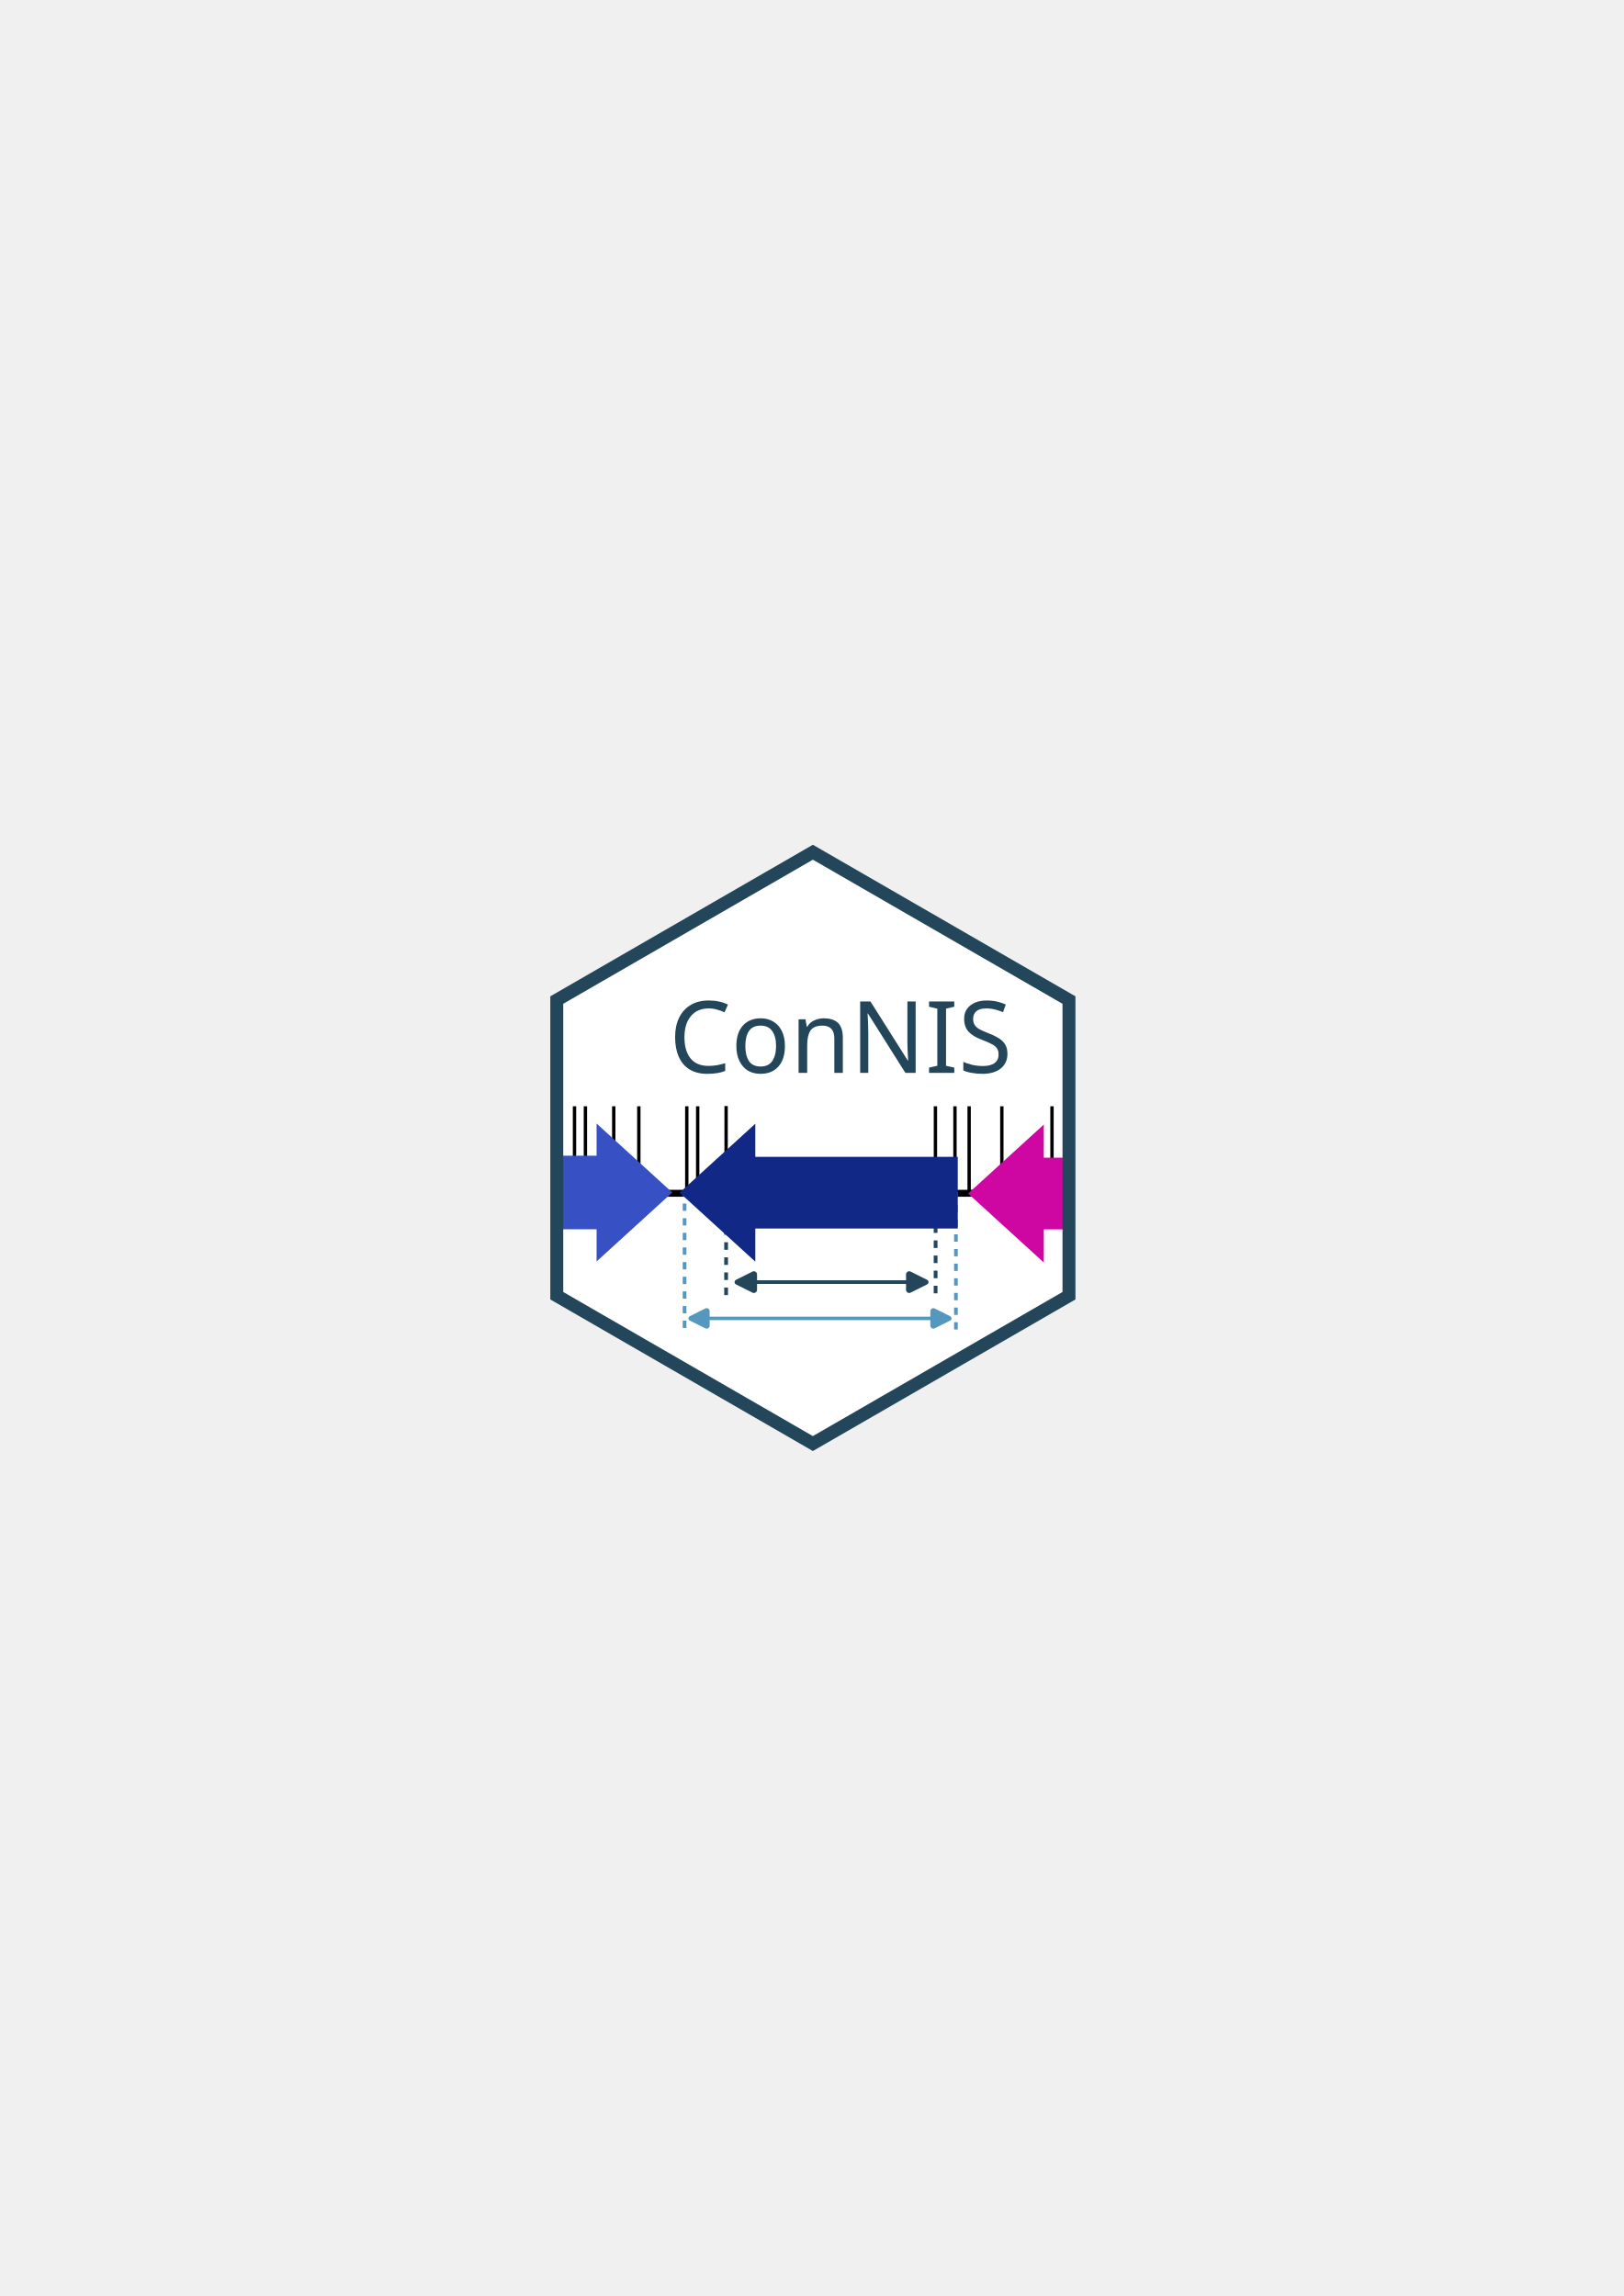
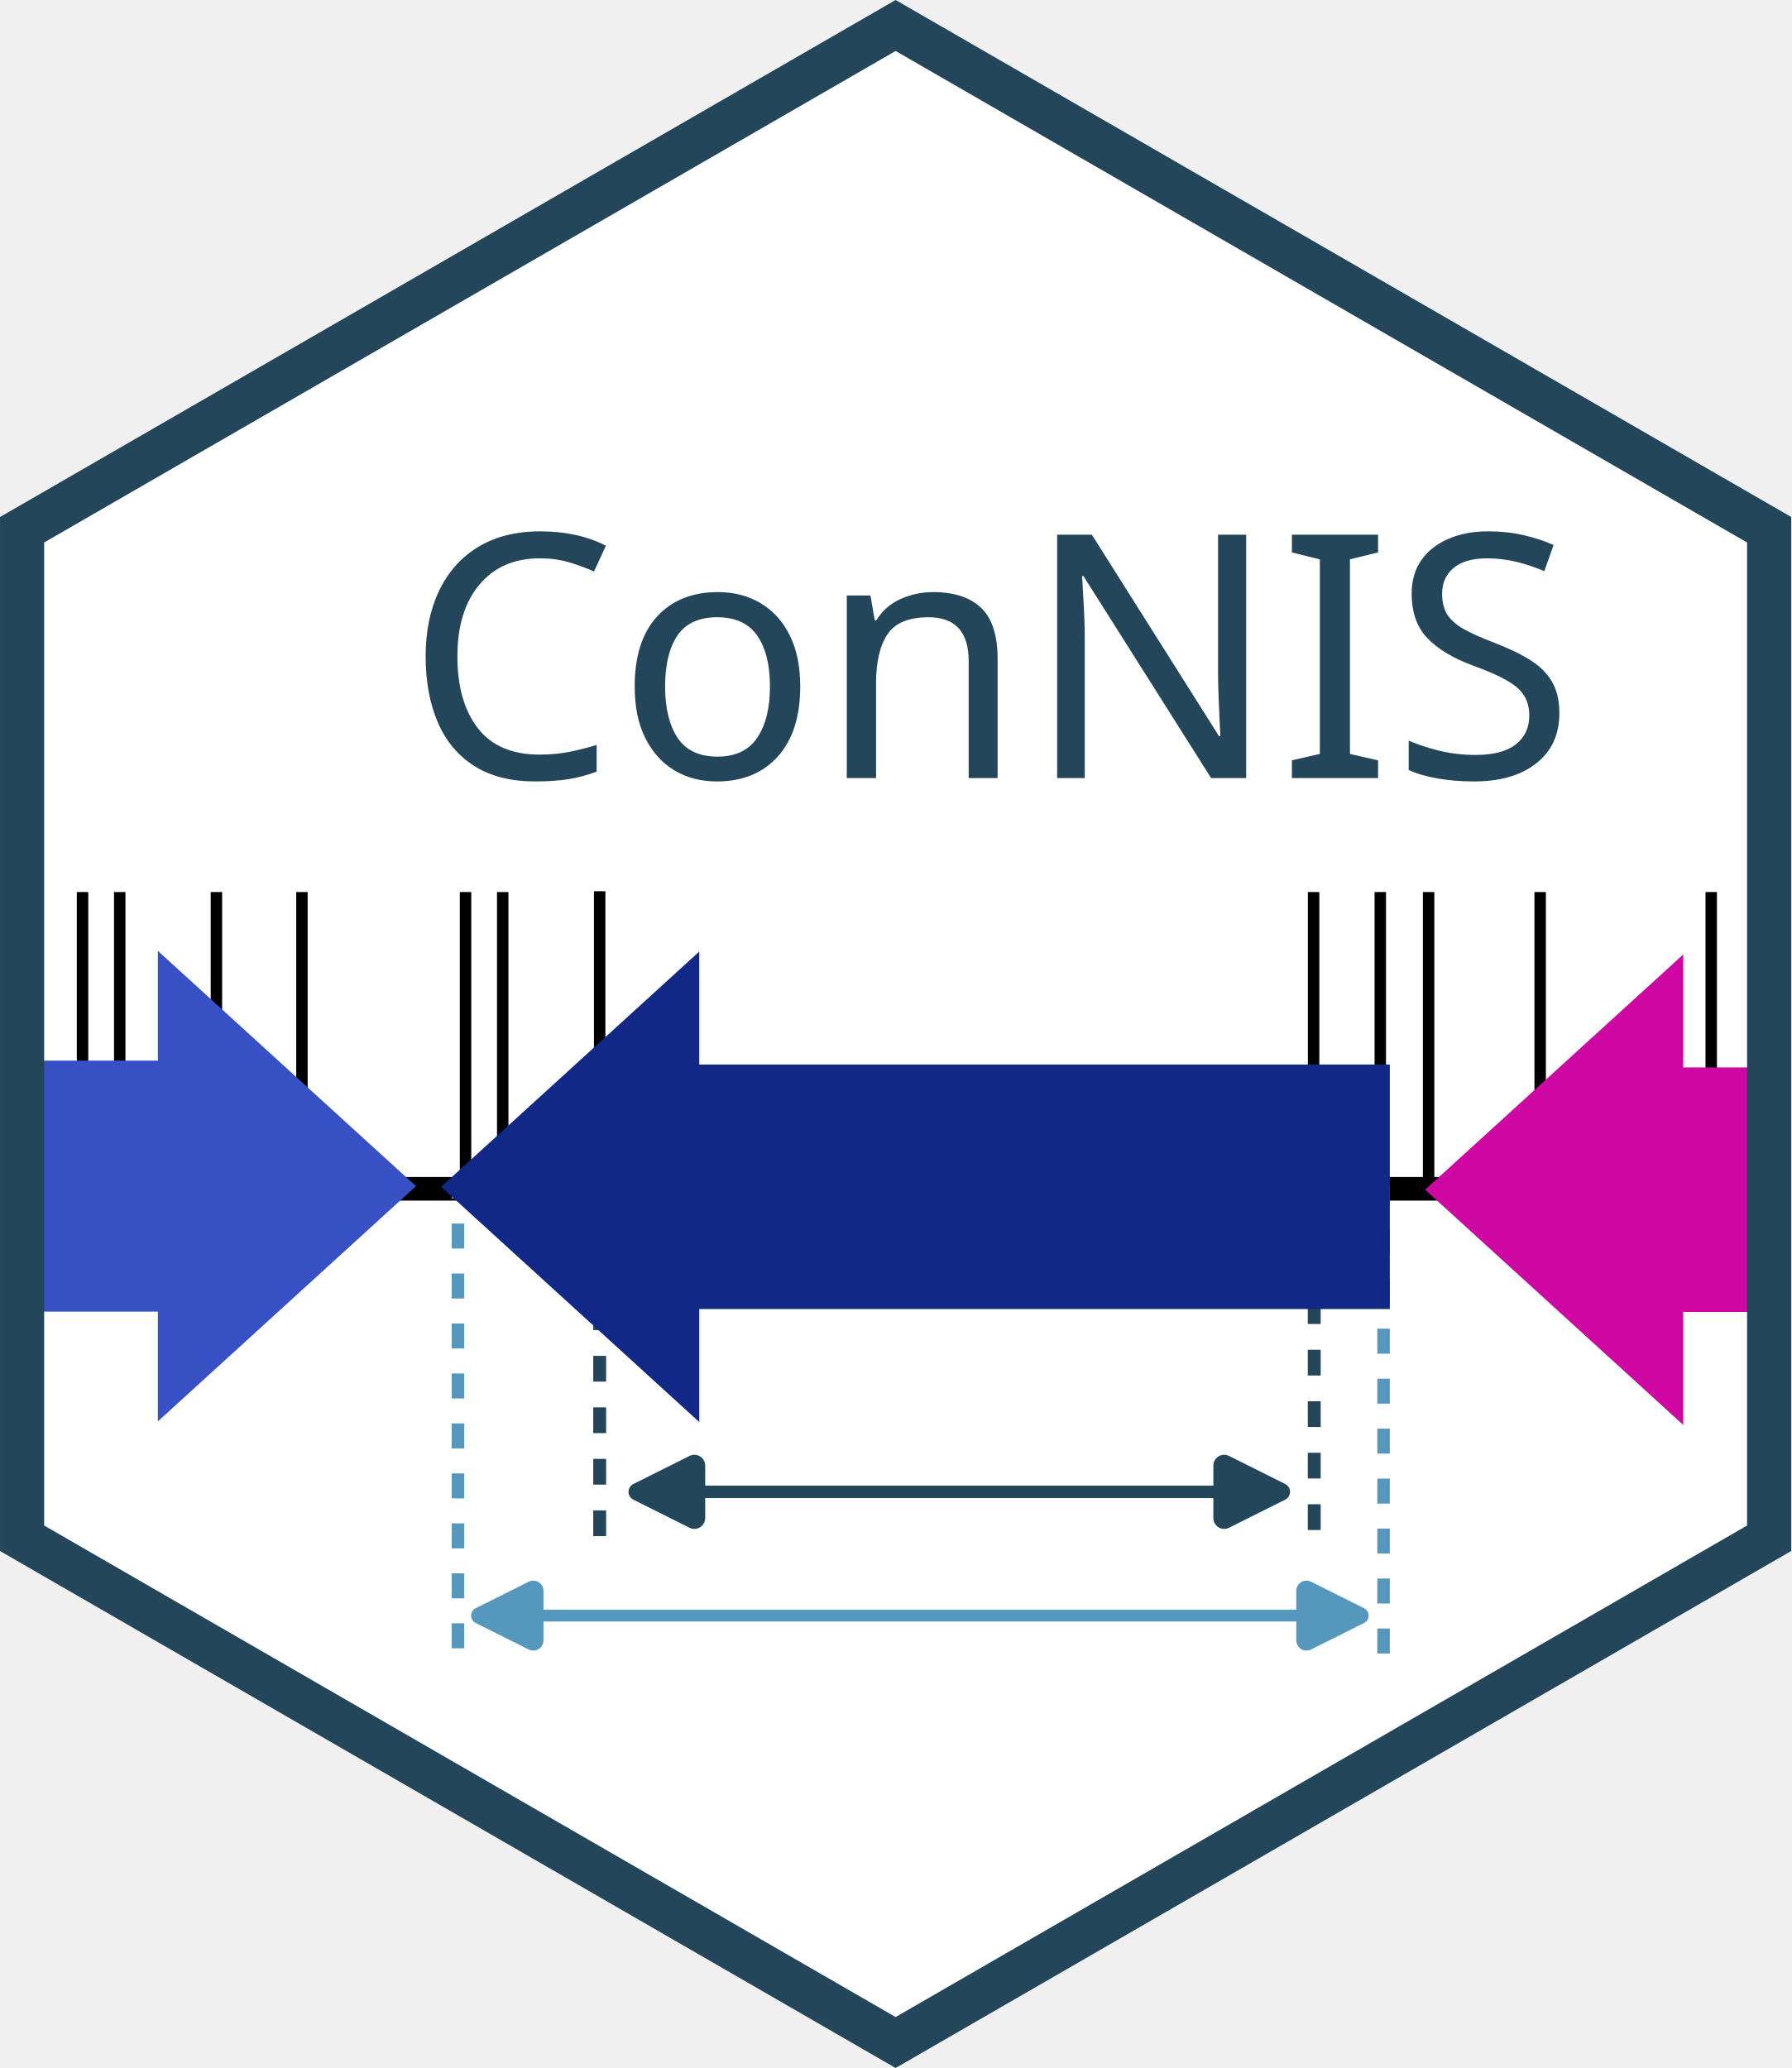
- <svg xmlns="http://www.w3.org/2000/svg" width="210mm" height="297mm" viewBox="0 0 210 297" version="1.1" id="svg1">
+ <svg xmlns="http://www.w3.org/2000/svg" width="167.521mm" height="193.437mm" viewBox="0 0 167.521 193.437" version="1.1" id="svg1">
  <defs id="defs1">
    <marker style="overflow:visible" id="RoundedArrow" refX="0" refY="0" orient="auto-start-reverse" markerWidth="1" markerHeight="1" viewBox="0 0 1 1" preserveAspectRatio="xMidYMid">
      <path transform="scale(0.7)" d="m -0.211,-4.106 6.422,3.211 a 1,1 90 0 1 0,1.789 L -0.211,4.106 A 1.236,1.236 31.717 0 1 -2,3 v -6 a 1.236,1.236 148.283 0 1 1.789,-1.106 z" style="fill:context-stroke;fill-rule:evenodd;stroke:none" id="path8" />
    </marker>
    <marker style="overflow:visible" id="marker7" refX="0" refY="0" orient="auto-start-reverse" markerWidth="1" markerHeight="1" viewBox="0 0 1 1" preserveAspectRatio="xMidYMid">
      <path transform="scale(0.7)" d="m -0.211,-4.106 6.422,3.211 a 1,1 90 0 1 0,1.789 L -0.211,4.106 A 1.236,1.236 31.717 0 1 -2,3 v -6 a 1.236,1.236 148.283 0 1 1.789,-1.106 z" style="fill:context-stroke;fill-rule:evenodd;stroke:none" id="path7" />
    </marker>
    <marker style="overflow:visible" id="RoundedArrow-2" refX="0" refY="0" orient="auto-start-reverse" markerWidth="1" markerHeight="1" viewBox="0 0 1 1" preserveAspectRatio="xMidYMid">
      <path transform="scale(0.7)" d="m -0.211,-4.106 6.422,3.211 a 1,1 90 0 1 0,1.789 L -0.211,4.106 A 1.236,1.236 31.717 0 1 -2,3 v -6 a 1.236,1.236 148.283 0 1 1.789,-1.106 z" style="fill:context-stroke;fill-rule:evenodd;stroke:none" id="path8-2" />
    </marker>
    <marker style="overflow:visible" id="marker7-6" refX="0" refY="0" orient="auto-start-reverse" markerWidth="1" markerHeight="1" viewBox="0 0 1 1" preserveAspectRatio="xMidYMid">
      <path transform="scale(0.7)" d="m -0.211,-4.106 6.422,3.211 a 1,1 90 0 1 0,1.789 L -0.211,4.106 A 1.236,1.236 31.717 0 1 -2,3 v -6 a 1.236,1.236 148.283 0 1 1.789,-1.106 z" style="fill:context-stroke;fill-rule:evenodd;stroke:none" id="path7-7" />
    </marker>
  </defs>
-   <g id="layer1">
-     <path style="fill:#ffffff;fill-opacity:1;stroke:none;stroke-width:3.141;stroke-dasharray:none;stroke-opacity:1" id="path10" d="m 100.719,164.09 -62.156,35.886 -62.156,-35.886 0,-71.772 62.156,-35.886 62.156,35.886 z" transform="matrix(0.5328869,0,0,0.5328869,84.58261,80.16748)" />
-     <path style="fill:#26383f;fill-opacity:0;stroke:none;stroke-width:3.141;stroke-dasharray:none;stroke-opacity:1" id="path4" d="m 100.719,164.09 -62.156,35.886 -62.156,-35.886 0,-71.772 62.156,-35.886 62.156,35.886 z" transform="matrix(0.2664435,0,0,0.2664435,94.85737,114.3266)" />
-     <g id="g9" style="stroke:#000000;stroke-width:0.813;stroke-dasharray:none;stroke-opacity:1" transform="matrix(0.5328869,0,0,0.5328869,52.31625,48.32458)">
+   <g id="layer1" transform="translate(-23.81529,-45.67839)">
+     <path style="fill:#ffffff;fill-opacity:1;stroke:none;stroke-width:3.141;stroke-dasharray:none;stroke-opacity:1" id="path10" d="m 100.719,164.09 -62.156,35.886 -62.156,-35.886 0,-71.772 62.156,-35.886 62.156,35.886 z" transform="matrix(1.314369,0,0,1.314369,56.89037,-26.11035)" />
+     <path style="fill:#26383f;fill-opacity:0;stroke:none;stroke-width:3.141;stroke-dasharray:none;stroke-opacity:1" id="path4" d="m 100.719,164.09 -62.156,35.886 -62.156,-35.886 0,-71.772 62.156,-35.886 62.156,35.886 z" transform="matrix(0.6571844,0,0,0.6571844,82.23313,58.14322)" />
+     <g id="g9" style="stroke:#000000;stroke-width:0.813;stroke-dasharray:none;stroke-opacity:1" transform="matrix(1.314369,0,0,1.314369,-22.69482,-104.651)">
      <path style="fill:none;stroke:#000000;stroke-width:0.813;stroke-linecap:butt;stroke-linejoin:miter;stroke-dasharray:none;stroke-opacity:1" d="M 144.976,199.104 V 177.857" id="path5-4-7-7" />
      <path style="fill:none;stroke:#000000;stroke-width:0.813;stroke-linecap:butt;stroke-linejoin:miter;stroke-dasharray:none;stroke-opacity:1" d="M 71.157,199.104 V 177.857" id="path5-4-7-8" />
      <path style="fill:none;stroke:#000000;stroke-width:0.813;stroke-linecap:butt;stroke-linejoin:miter;stroke-dasharray:none;stroke-opacity:1" d="M 128.855,199.104 V 177.857" id="path5-4-7-8-3" />
      <path style="fill:none;stroke:#000000;stroke-width:0.813;stroke-linecap:butt;stroke-linejoin:miter;stroke-dasharray:none;stroke-opacity:1" d="M 133.599,199.104 V 177.857" id="path5-4-7-4" />
      <path style="fill:#a18e5d;fill-opacity:1;stroke:#000000;stroke-width:0.813;stroke-linecap:butt;stroke-linejoin:miter;stroke-dasharray:none;stroke-opacity:1" d="M 157.147,199.104 V 177.857" id="path5-4-7-74" />
      <path style="fill:none;stroke:#000000;stroke-width:0.813;stroke-linecap:butt;stroke-linejoin:miter;stroke-dasharray:none;stroke-opacity:1" d="M 50.784,199.104 V 177.857" id="path5-4-7-563" />
      <path style="fill:none;stroke:#000000;stroke-width:0.813;stroke-linecap:butt;stroke-linejoin:miter;stroke-dasharray:none;stroke-opacity:1" d="M 68.511,199.104 V 177.857" id="path5-4-7-84" />
      <path style="fill:none;stroke:#000000;stroke-width:0.813;stroke-linecap:butt;stroke-linejoin:miter;stroke-dasharray:none;stroke-opacity:1" d="M 78.055,199.047 V 177.8" id="path5-4-7-84-7" />
      <path style="fill:none;stroke:#000000;stroke-width:0.813;stroke-linecap:butt;stroke-linejoin:miter;stroke-dasharray:none;stroke-opacity:1" d="M 41.259,199.104 V 177.857" id="path5-4-7-40" />
      <path style="fill:none;stroke:#000000;stroke-width:0.813;stroke-linecap:butt;stroke-linejoin:miter;stroke-dasharray:none;stroke-opacity:1" d="M 137.038,199.104 V 177.857" id="path5-4-7-75" />
      <path style="fill:none;stroke:#000000;stroke-width:0.813;stroke-linecap:butt;stroke-linejoin:miter;stroke-dasharray:none;stroke-opacity:1" d="M 43.905,199.104 V 177.857" id="path5-4-7-756" />
      <path style="fill:none;stroke:#000000;stroke-width:0.813;stroke-linecap:butt;stroke-linejoin:miter;stroke-dasharray:none;stroke-opacity:1" d="M 56.87,199.104 V 177.857" id="path5-4-7-48" />
    </g>
-     <path style="fill:none;stroke:#000000;stroke-width:0.896;stroke-linecap:butt;stroke-linejoin:miter;stroke-dasharray:none;stroke-opacity:1" d="M 72.08,154.357 H 138.49" id="path5" />
-     <path style="fill:none;stroke:#23465a;stroke-width:0.488;stroke-linecap:butt;stroke-linejoin:miter;stroke-dasharray:0.977, 0.977;stroke-dashoffset:0;stroke-opacity:1" d="m 121.005,167.296 v -13.893" id="path5-4-7-46" />
-     <path style="fill:none;stroke:#23465a;stroke-width:0.488;stroke-linecap:butt;stroke-linejoin:miter;stroke-dasharray:0.977, 0.977;stroke-dashoffset:0;stroke-opacity:1" d="M 93.911,167.528 V 153.635" id="path5-4-7-84-7-1" />
-     <path style="fill:none;stroke:#23465a;stroke-width:0.474;stroke-linecap:butt;stroke-linejoin:miter;stroke-dasharray:none;stroke-opacity:1;marker-start:url(#RoundedArrow);marker-end:url(#marker7)" d="m 97.249,165.848 h 20.595" id="path6" />
-     <path style="fill:#000000;fill-opacity:1;stroke:#5697bd;stroke-width:0.474;stroke-linecap:butt;stroke-linejoin:miter;stroke-dasharray:0.947, 0.947;stroke-dashoffset:0;stroke-opacity:1" d="M 123.634,171.979 V 154.228" id="path5-4-7-46-3" />
-     <path style="fill:#000000;fill-opacity:1;stroke:#5697bd;stroke-width:0.474;stroke-linecap:butt;stroke-linejoin:miter;stroke-dasharray:0.947, 0.947;stroke-dashoffset:0;stroke-opacity:1" d="M 88.537,171.782 V 154.33" id="path5-4-7-84-7-1-4" />
-     <path style="fill:#000000;fill-opacity:1;stroke:#5697bd;stroke-width:0.447;stroke-linecap:butt;stroke-linejoin:miter;stroke-dasharray:none;stroke-opacity:1;marker-start:url(#RoundedArrow-2);marker-end:url(#marker7-6)" d="M 91.154,170.542 H 120.95" id="path6-1" />
-     <g id="g2" style="fill:#112887;fill-opacity:1" transform="translate(0,1.058333)">
+     <path style="fill:none;stroke:#000000;stroke-width:2.209;stroke-linecap:butt;stroke-linejoin:miter;stroke-dasharray:none;stroke-opacity:1" d="M 26.054,156.878 H 189.853" id="path5" />
+     <path style="fill:none;stroke:#23465a;stroke-width:1.205;stroke-linecap:butt;stroke-linejoin:miter;stroke-dasharray:2.409, 2.409;stroke-dashoffset:0;stroke-opacity:1" d="M 146.728,188.793 V 154.526" id="path5-4-7-46" />
+     <path style="fill:none;stroke:#23465a;stroke-width:1.205;stroke-linecap:butt;stroke-linejoin:miter;stroke-dasharray:2.409, 2.409;stroke-dashoffset:0;stroke-opacity:1" d="M 79.899,189.366 V 155.098" id="path5-4-7-84-7-1" />
+     <path style="fill:none;stroke:#23465a;stroke-width:1.169;stroke-linecap:butt;stroke-linejoin:miter;stroke-dasharray:none;stroke-opacity:1;marker-start:url(#RoundedArrow);marker-end:url(#marker7)" d="M 88.131,185.222 H 138.929" id="path6" />
+     <path style="fill:#000000;fill-opacity:1;stroke:#5697bd;stroke-width:1.168;stroke-linecap:butt;stroke-linejoin:miter;stroke-dasharray:2.337, 2.337;stroke-dashoffset:0;stroke-opacity:1" d="M 153.211,200.343 V 156.561" id="path5-4-7-46-3" />
+     <path style="fill:#000000;fill-opacity:1;stroke:#5697bd;stroke-width:1.168;stroke-linecap:butt;stroke-linejoin:miter;stroke-dasharray:2.337, 2.337;stroke-dashoffset:0;stroke-opacity:1" d="M 66.645,199.857 V 156.813" id="path5-4-7-84-7-1-4" />
+     <path style="fill:#000000;fill-opacity:1;stroke:#5697bd;stroke-width:1.103;stroke-linecap:butt;stroke-linejoin:miter;stroke-dasharray:none;stroke-opacity:1;marker-start:url(#RoundedArrow-2);marker-end:url(#marker7-6)" d="M 73.098,196.799 H 146.592" id="path6-1" />
+     <g id="g2" style="fill:#112887;fill-opacity:1" transform="matrix(2.466506,0,0,2.466506,-151.7331,-221.2335)">
      <path style="fill:#112887;fill-opacity:1;stroke:none;stroke-width:1.341;stroke-opacity:1" id="path3" d="m 170.601,58.859 -61.565,35.545 0,-71.09 z" transform="matrix(-0.1589751,0,0,-0.2509988,115.0212,167.9957)" />
      <rect style="fill:#112887;fill-opacity:1;stroke:none;stroke-width:0.339;stroke-opacity:1" id="rect4" width="26.505" height="9.273" x="97.366" y="148.585" />
    </g>
-     <g id="g3" style="fill:#ce07a2;fill-opacity:1" transform="translate(0,1.058333)">
+     <g id="g3" style="fill:#ce07a2;fill-opacity:1" transform="matrix(2.466506,0,0,2.466506,-151.7331,-221.2335)">
      <path style="fill:#ce07a2;fill-opacity:1;stroke:none;stroke-width:1.341;stroke-opacity:1" id="path3-1" d="m 170.601,58.859 -61.565,35.545 0,-71.09 z" transform="matrix(-0.1589751,0,0,-0.2509988,152.3309,168.1056)" />
      <rect style="fill:#ce07a2;fill-opacity:1;stroke:none;stroke-width:0.12;stroke-opacity:1" id="rect4-2" width="3.307" height="9.273" x="134.676" y="148.695" />
    </g>
-     <g id="g1" style="fill:#3751c4;fill-opacity:1" transform="translate(0,1.058333)">
+     <g id="g1" style="fill:#3751c4;fill-opacity:1" transform="matrix(2.466506,0,0,2.466506,-151.7331,-221.2335)">
      <path style="fill:#3751c4;fill-opacity:1;stroke:none;stroke-width:1.341;stroke-opacity:1" id="path3-9" d="m 170.601,58.859 -61.565,35.545 0,-71.09 z" transform="matrix(0.1589751,0,0,0.2509988,59.82455,138.4234)" />
      <rect style="fill:#3751c4;fill-opacity:1;stroke:none;stroke-width:0.144;stroke-opacity:1" id="rect4-97" width="4.68" height="9.519" x="72.59" y="148.437" />
    </g>
-     <text xml:space="preserve" style="font-style:normal;font-variant:normal;font-weight:normal;font-stretch:normal;font-size:12.79px;line-height:0.25;font-family:'Apple SD Gothic Neo';-inkscape-font-specification:'Apple SD Gothic Neo';fill:#23465a;fill-opacity:1;stroke-width:1.046;stroke-dasharray:none" x="87.426" y="137.376" id="text9" transform="scale(0.98988,1.010223)">
-       <tspan id="tspan9" style="font-style:normal;font-variant:normal;font-weight:normal;font-stretch:normal;line-height:0.25;font-family:'Apple SD Gothic Neo';-inkscape-font-specification:'Apple SD Gothic Neo';fill:#23465a;fill-opacity:1;stroke-width:1.046;stroke-dasharray:none" x="87.426" y="137.376">ConNIS</tspan>
+     <text xml:space="preserve" style="font-style:normal;font-variant:normal;font-weight:normal;font-stretch:normal;font-size:31.548px;line-height:0.25;font-family:'Apple SD Gothic Neo';-inkscape-font-specification:'Apple SD Gothic Neo';fill:#23465a;fill-opacity:1;stroke-width:2.579;stroke-dasharray:none" x="62.352" y="117.261" id="text9" transform="scale(0.98988,1.010223)">
+       <tspan id="tspan9" style="font-style:normal;font-variant:normal;font-weight:normal;font-stretch:normal;line-height:0.25;font-family:'Apple SD Gothic Neo';-inkscape-font-specification:'Apple SD Gothic Neo';fill:#23465a;fill-opacity:1;stroke-width:2.579;stroke-dasharray:none" x="62.352" y="117.261">ConNIS</tspan>
    </text>
-     <path style="fill:none;fill-opacity:1;stroke:#23465a;stroke-width:3.141;stroke-dasharray:none;stroke-opacity:1" id="path9" d="m 100.719,164.09 -62.156,35.886 -62.156,-35.886 0,-71.772 62.156,-35.886 62.156,35.886 z" transform="matrix(0.5328869,0,0,0.5328869,84.58261,80.16748)" />
+     <path style="fill:none;fill-opacity:1;stroke:#23465a;stroke-width:3.141;stroke-dasharray:none;stroke-opacity:1" id="path9" d="m 100.719,164.09 -62.156,35.886 -62.156,-35.886 0,-71.772 62.156,-35.886 62.156,35.886 z" transform="matrix(1.314369,0,0,1.314369,56.89037,-26.11035)" />
  </g>
</svg>
